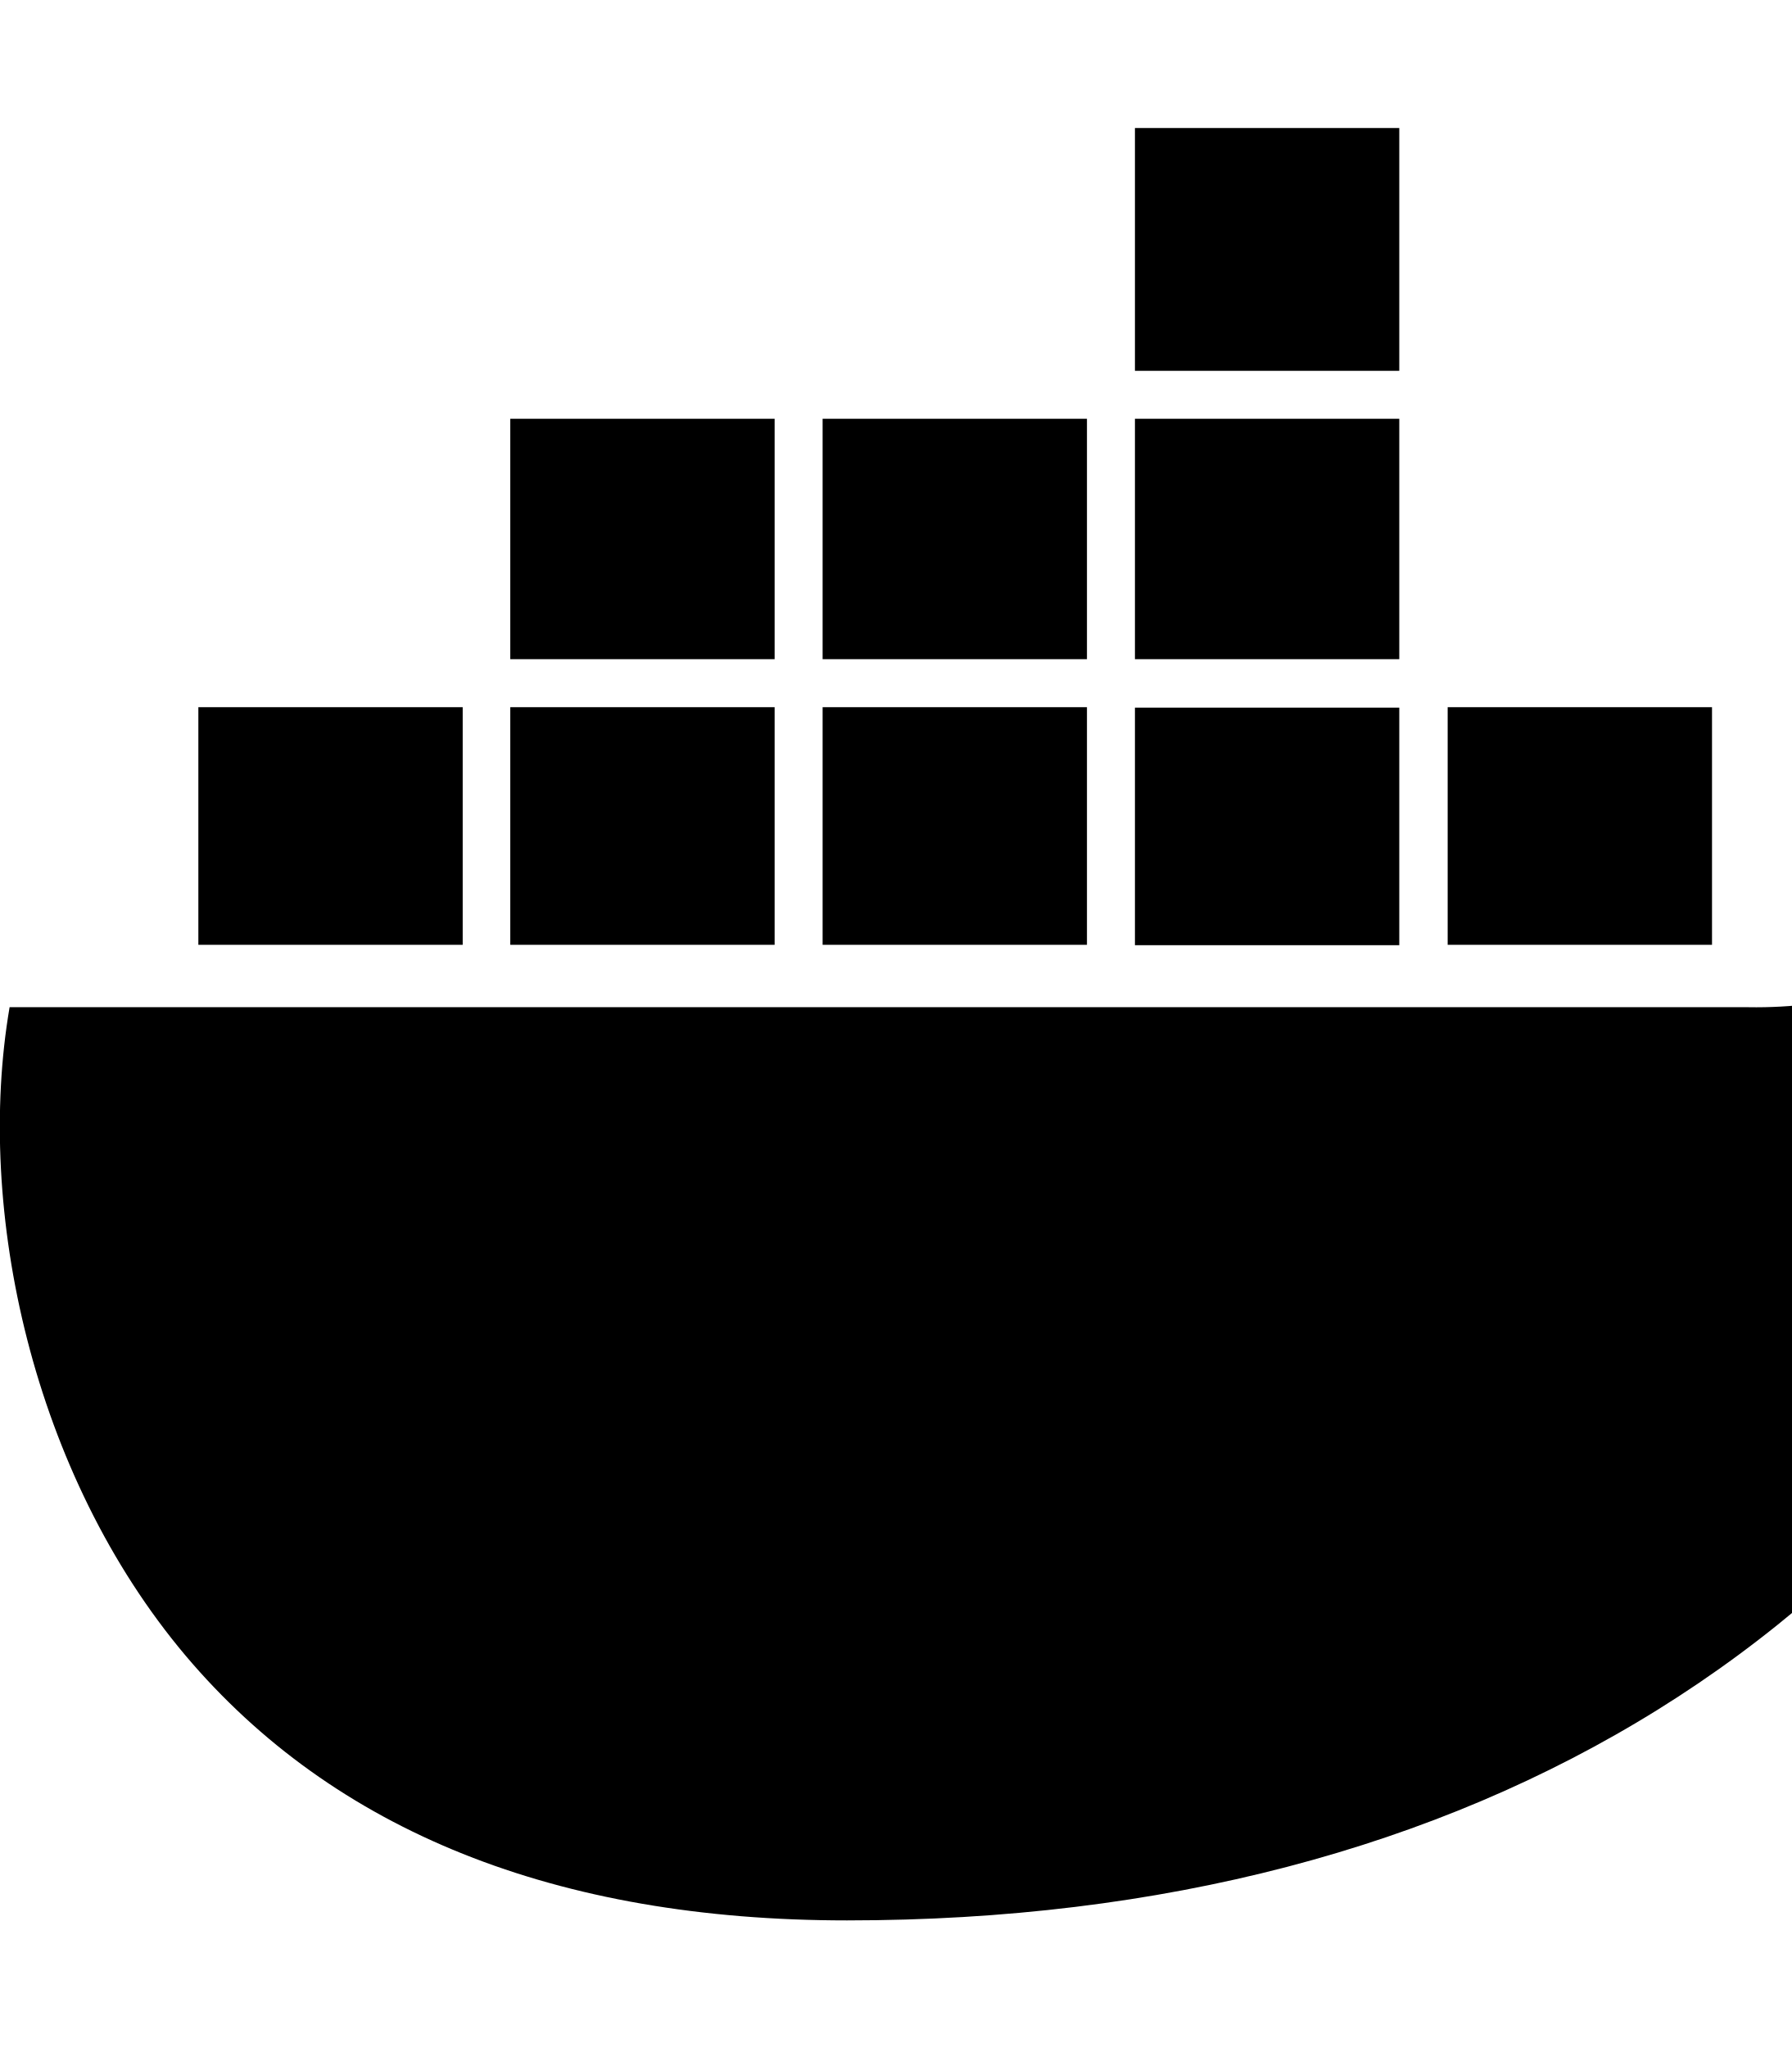
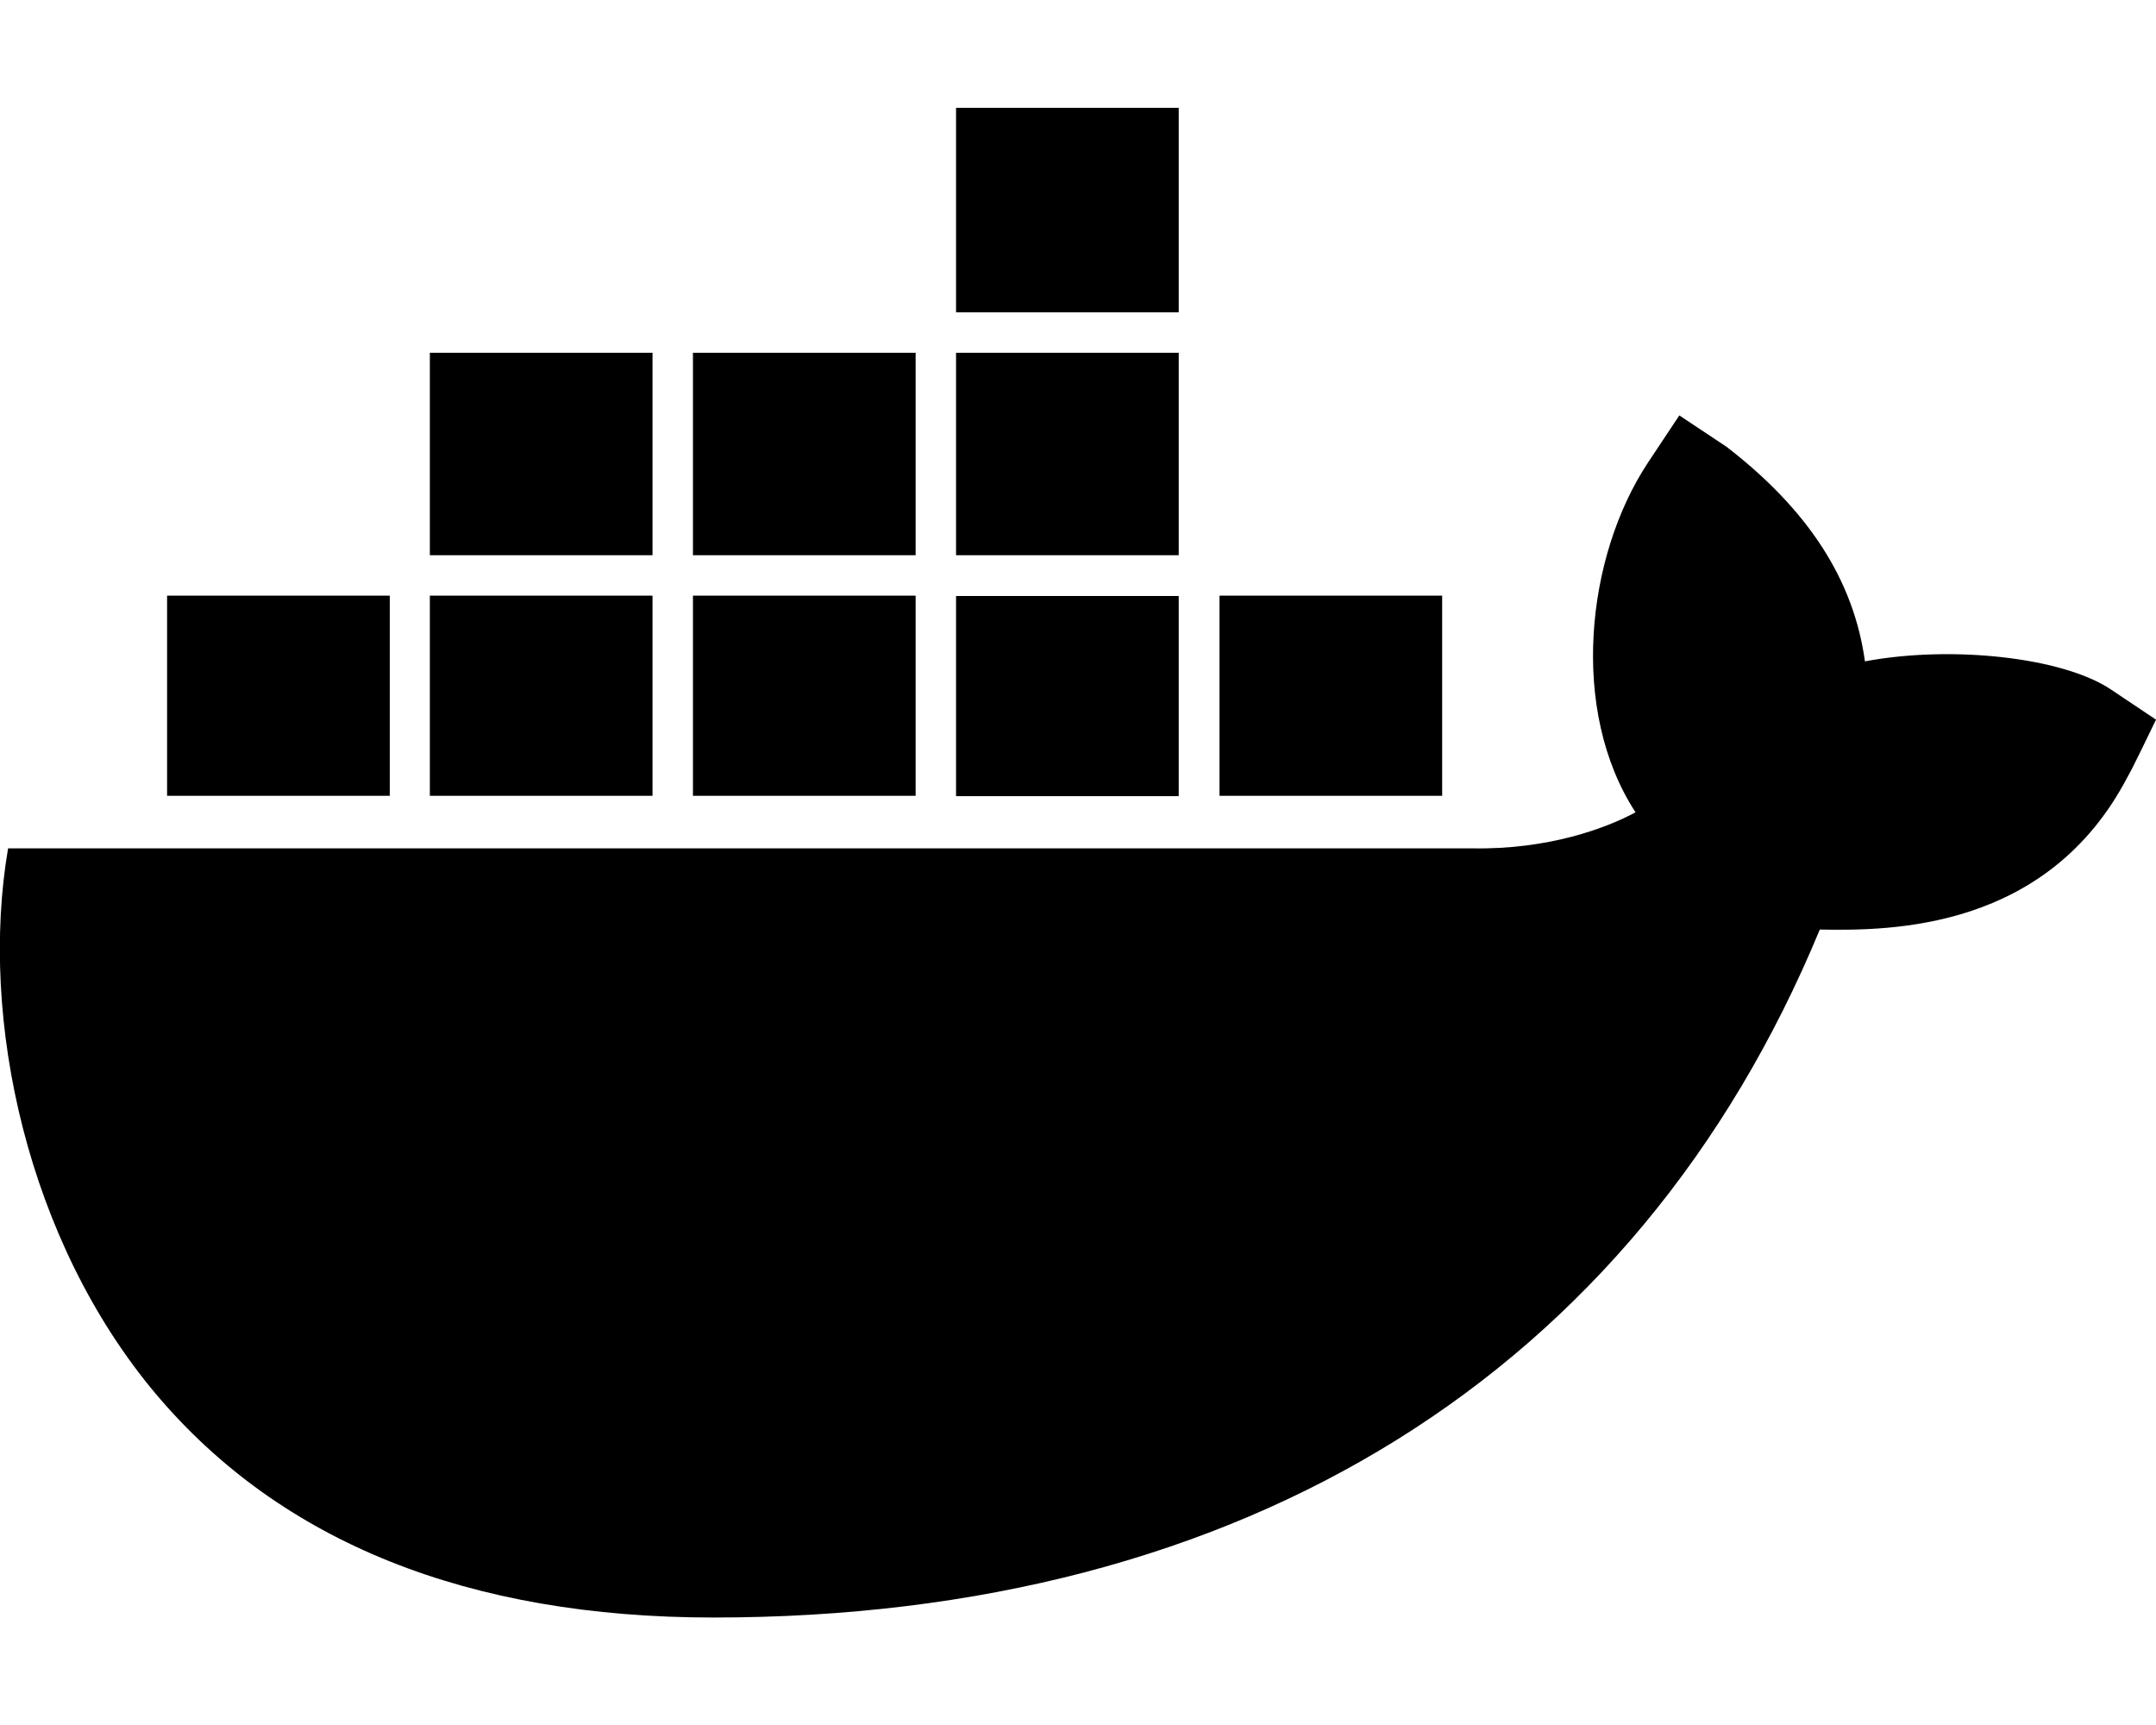
- <svg xmlns="http://www.w3.org/2000/svg" viewBox="0 0 448 512">
+ <svg xmlns="http://www.w3.org/2000/svg" viewBox="0 0 640 512">
  <path fill="currentColor" d="M349.9 236.3h-66.1v-59.4h66.1v59.4zm0-204.3h-66.1v60.7h66.1V32zm78.2 144.8H362v59.4h66.1v-59.4zm-156.3-72.1h-66.1v60.1h66.1v-60.1zm78.1 0h-66.1v60.1h66.1v-60.1zm276.8 100c-14.4-9.7-47.6-13.2-73.1-8.4-3.3-24-16.7-44.9-41.1-63.7l-14-9.3-9.3 14c-18.4 27.8-23.4 73.6-3.7 103.8-8.7 4.7-25.8 11.1-48.4 10.7H2.4c-8.7 50.8 5.8 116.8 44 162.1 37.1 43.9 92.7 66.2 165.4 66.2 157.4 0 273.9-72.5 328.4-204.2 21.4.4 67.6.1 91.3-45.2 1.5-2.5 6.6-13.2 8.5-17.1l-13.3-8.9zm-511.1-27.9h-66v59.4h66.1v-59.4zm78.1 0h-66.1v59.4h66.1v-59.4zm78.1 0h-66.1v59.4h66.1v-59.4zm-78.1-72.1h-66.1v60.1h66.1v-60.1z" />
</svg>
